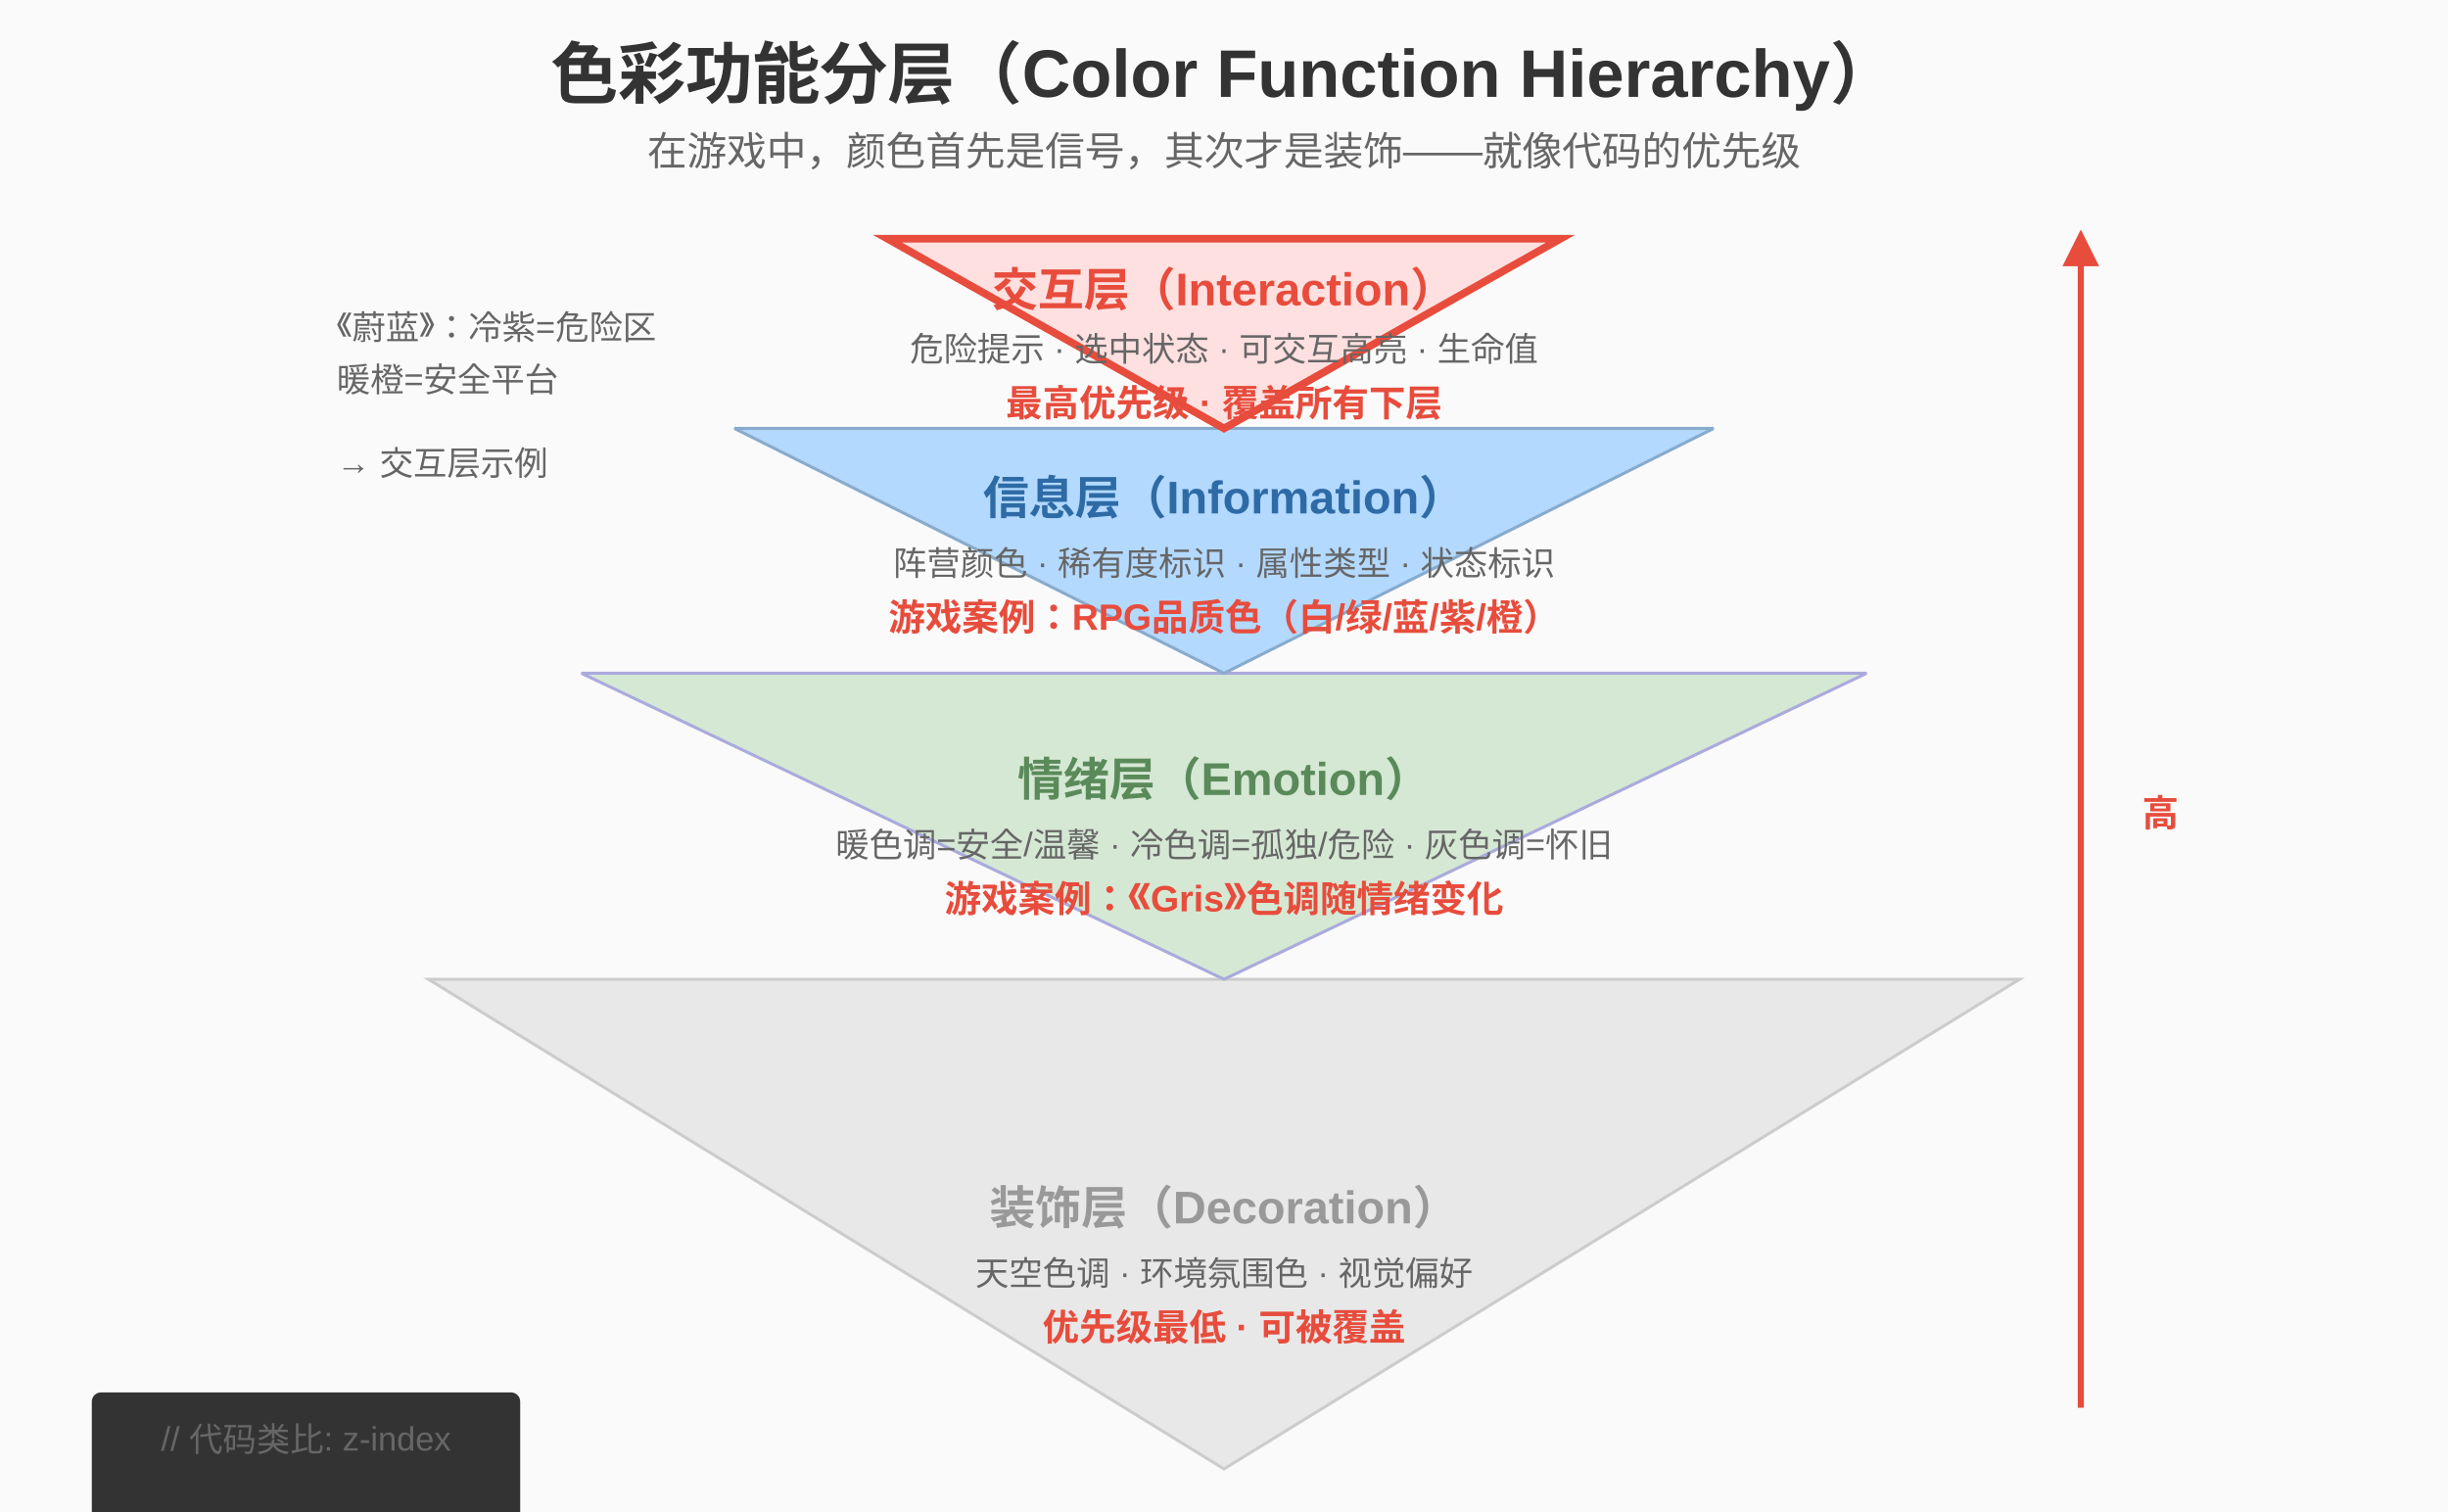
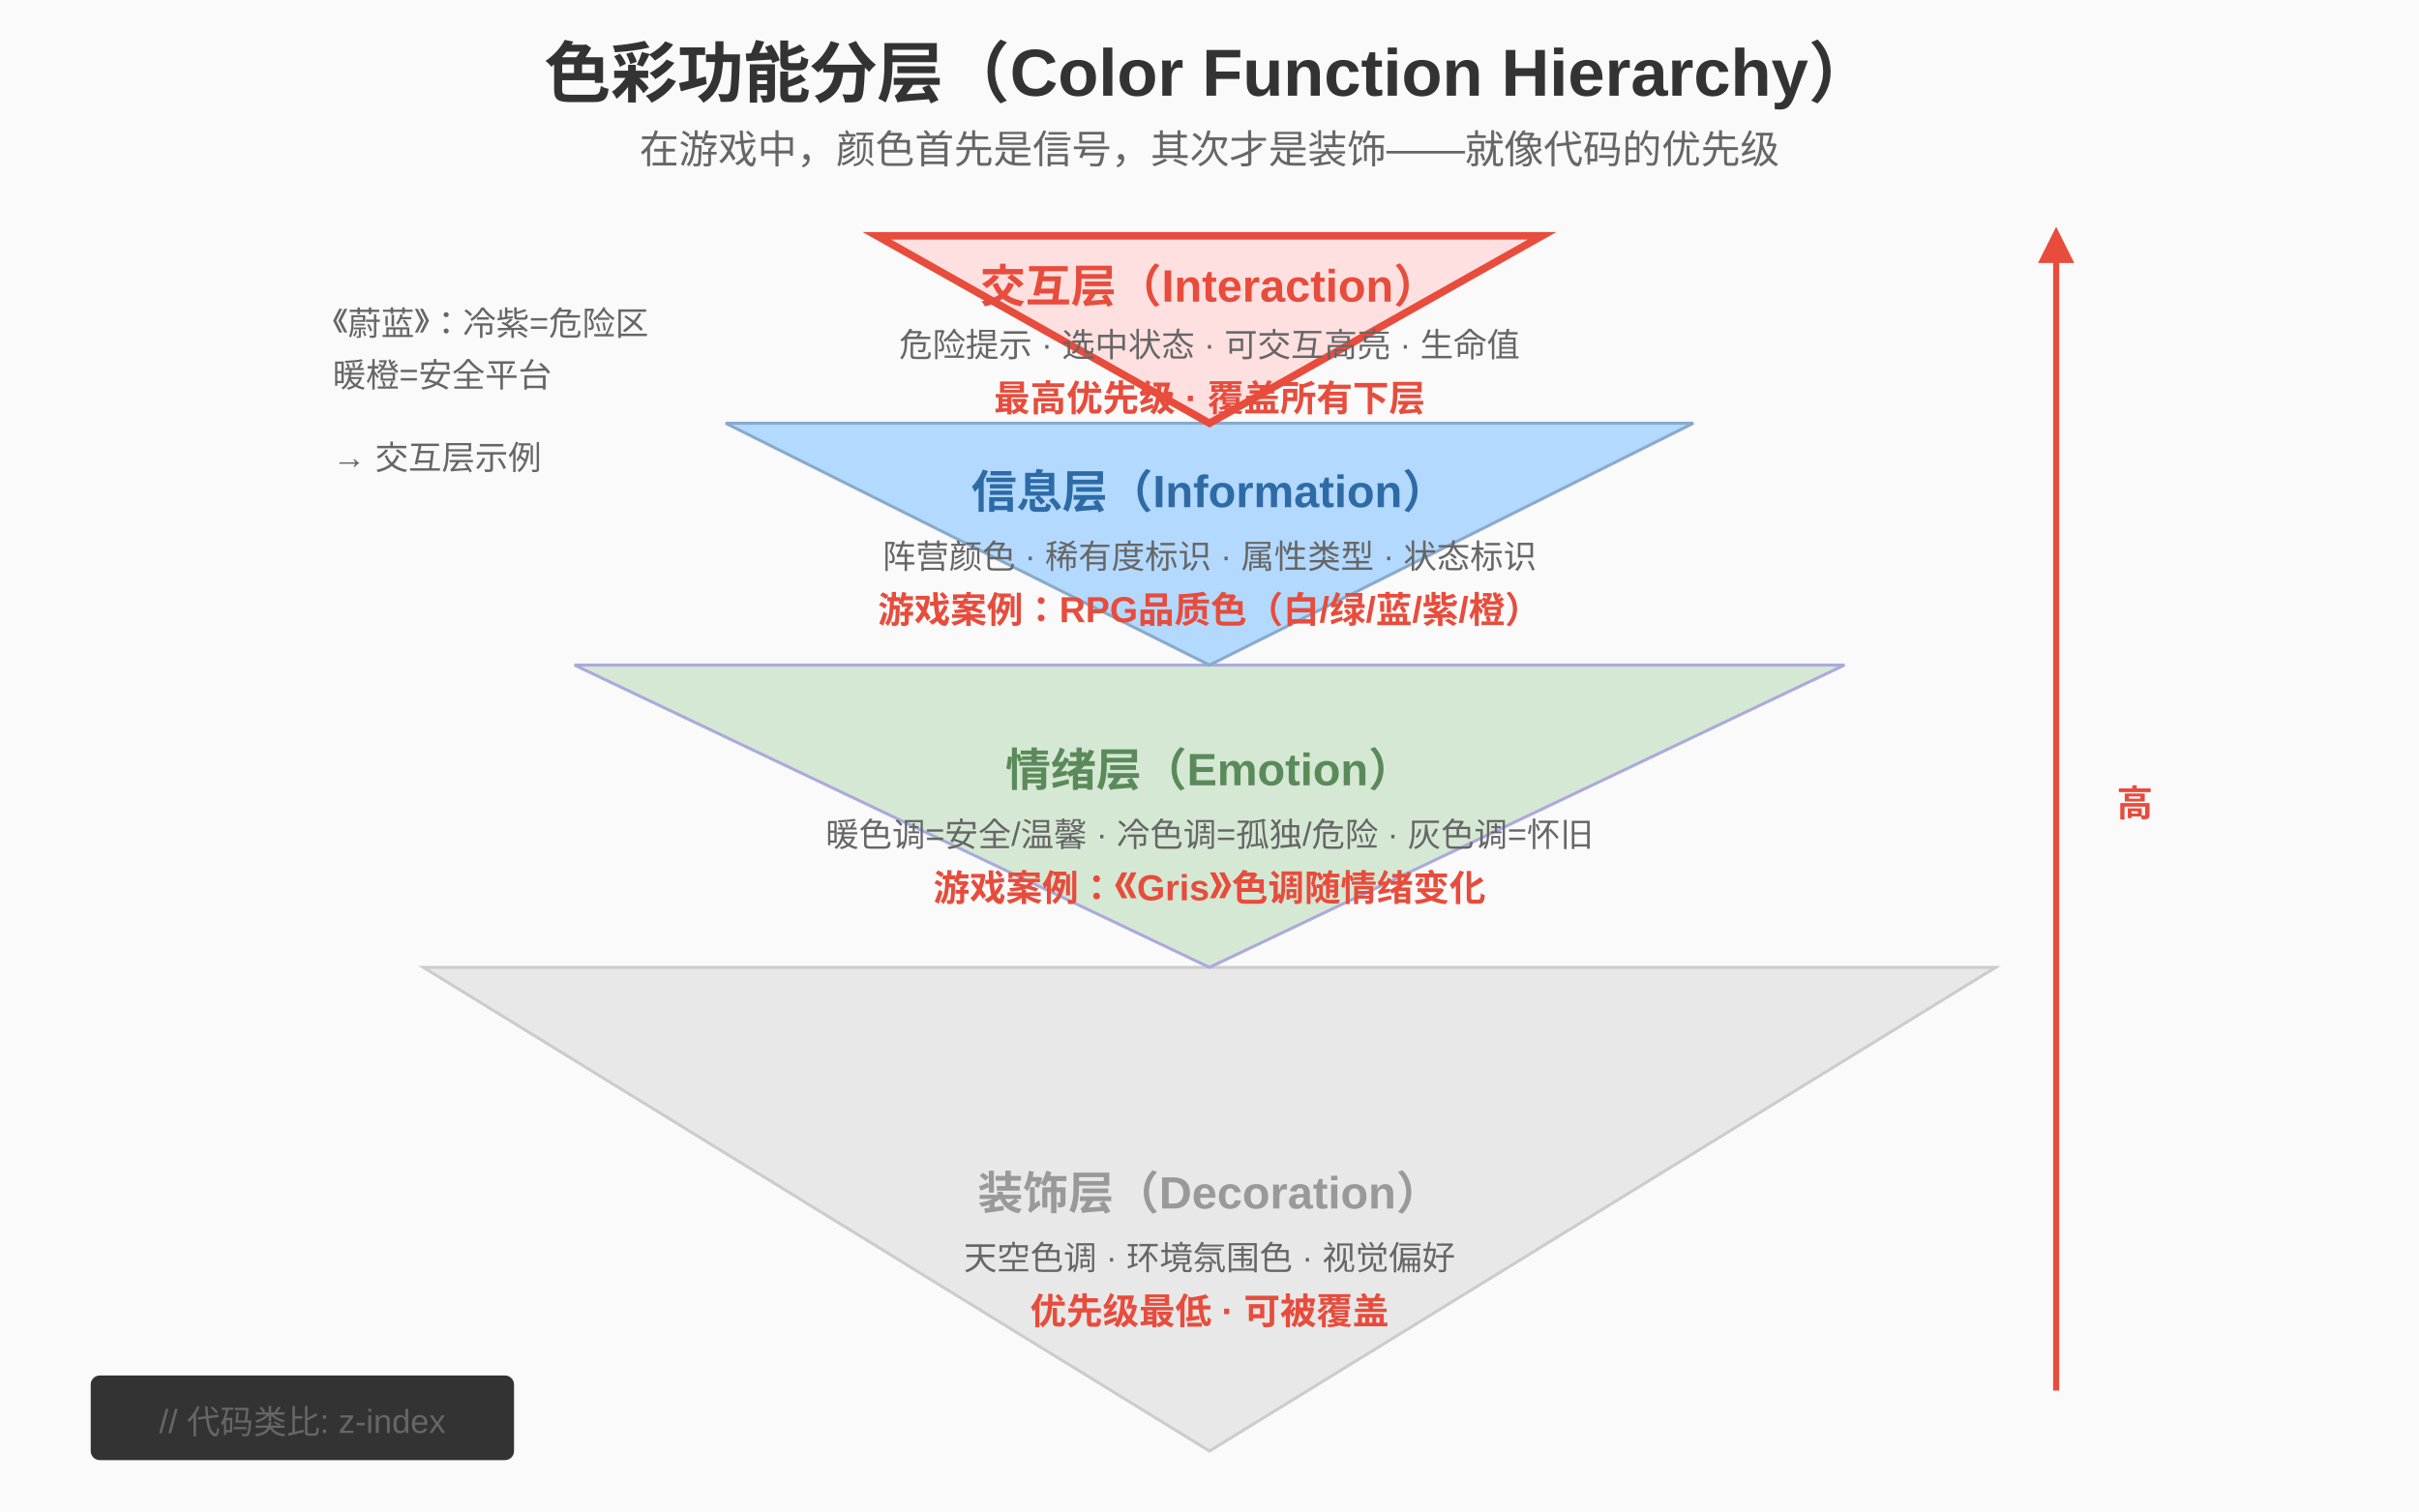
- <svg xmlns="http://www.w3.org/2000/svg" viewBox="0.0 0.0 800.0 494" width="800" height="494">
+ <svg xmlns="http://www.w3.org/2000/svg" viewBox="0 0 800 500" width="800" height="500">
  <defs>
    <style>
      text { font-family: 'PingFang SC','Microsoft YaHei',Arial,sans-serif; }
      .title { font-size: 22px; font-weight: bold; fill: #333; }
      .subtitle { font-size: 13px; fill: #666; }
      .layer-label { font-size: 15px; font-weight: bold; }
      .example { font-size: 11px; fill: #666; }
      .priority { font-size: 12px; fill: #E74C3C; font-weight: bold; }
    </style>
  </defs>
-   <rect width="800" height="494" fill="#FAFAFA" />
+   <rect width="800" height="500" fill="#FAFAFA" />
  <text x="400" y="32" text-anchor="middle" class="title">色彩功能分层（Color Function Hierarchy）</text>
  <text x="400" y="54" text-anchor="middle" class="subtitle">在游戏中，颜色首先是信号，其次才是装饰——就像代码的优先级</text>
  <polygon points="400,480 140,320 660,320" fill="#E8E8E8" stroke="#CCC" stroke-width="1" />
  <text x="400" y="400" text-anchor="middle" class="layer-label" fill="#999">装饰层（Decoration）</text>
  <text x="400" y="420" text-anchor="middle" class="example">天空色调 · 环境氛围色 · 视觉偏好</text>
  <text x="400" y="438" text-anchor="middle" class="priority">优先级最低 · 可被覆盖</text>
  <polygon points="400,320 190,220 610,220" fill="#D5E8D4" stroke="#AAD" stroke-width="1" />
  <text x="400" y="260" text-anchor="middle" class="layer-label" fill="#5A8A5A">情绪层（Emotion）</text>
  <text x="400" y="280" text-anchor="middle" class="example">暖色调=安全/温馨 · 冷色调=孤独/危险 · 灰色调=怀旧</text>
  <text x="400" y="298" text-anchor="middle" class="priority">游戏案例：《Gris》色调随情绪变化</text>
  <polygon points="400,220 240,140 560,140" fill="#B3D9FF" stroke="#8AC" stroke-width="1" />
  <text x="400" y="168" text-anchor="middle" class="layer-label" fill="#2E6BA6">信息层（Information）</text>
  <text x="400" y="188" text-anchor="middle" class="example">阵营颜色 · 稀有度标识 · 属性类型 · 状态标识</text>
  <text x="400" y="206" text-anchor="middle" class="priority">游戏案例：RPG品质色（白/绿/蓝/紫/橙）</text>
  <polygon points="400,140 290,78 510,78" fill="#FFE0E0" stroke="#E74C3C" stroke-width="2.5" />
  <text x="400" y="100" text-anchor="middle" class="layer-label" fill="#E74C3C">交互层（Interaction）</text>
  <text x="400" y="118" text-anchor="middle" class="example">危险提示 · 选中状态 · 可交互高亮 · 生命值</text>
  <text x="400" y="136" text-anchor="middle" class="priority" fill="#E74C3C">最高优先级 · 覆盖所有下层</text>
  <line x1="680" y1="460" x2="680" y2="80" stroke="#E74C3C" stroke-width="2" />
  <polygon points="680,75 674,87 686,87" fill="#E74C3C" />
  <text x="700" y="270" class="priority" font-size="13">高</text>
  <text x="110" y="110" class="example" font-size="12" fill="#E74C3C">《蔚蓝》：冷紫=危险区</text>
  <text x="110" y="128" class="example" font-size="12" fill="#E74C3C">暖橙=安全平台</text>
  <text x="110" y="155" class="example" font-size="12" fill="#E67E22">→ 交互层示例</text>
-   <rect x="30" y="455" width="140" height="494" rx="3" fill="#333" />
+   <rect x="30" y="455" width="140" height="28" rx="3" fill="#333" />
  <text x="100" y="474" text-anchor="middle" class="example" fill="#0F0" font-size="10" font-family="monospace">// 代码类比: z-index</text>
</svg>
